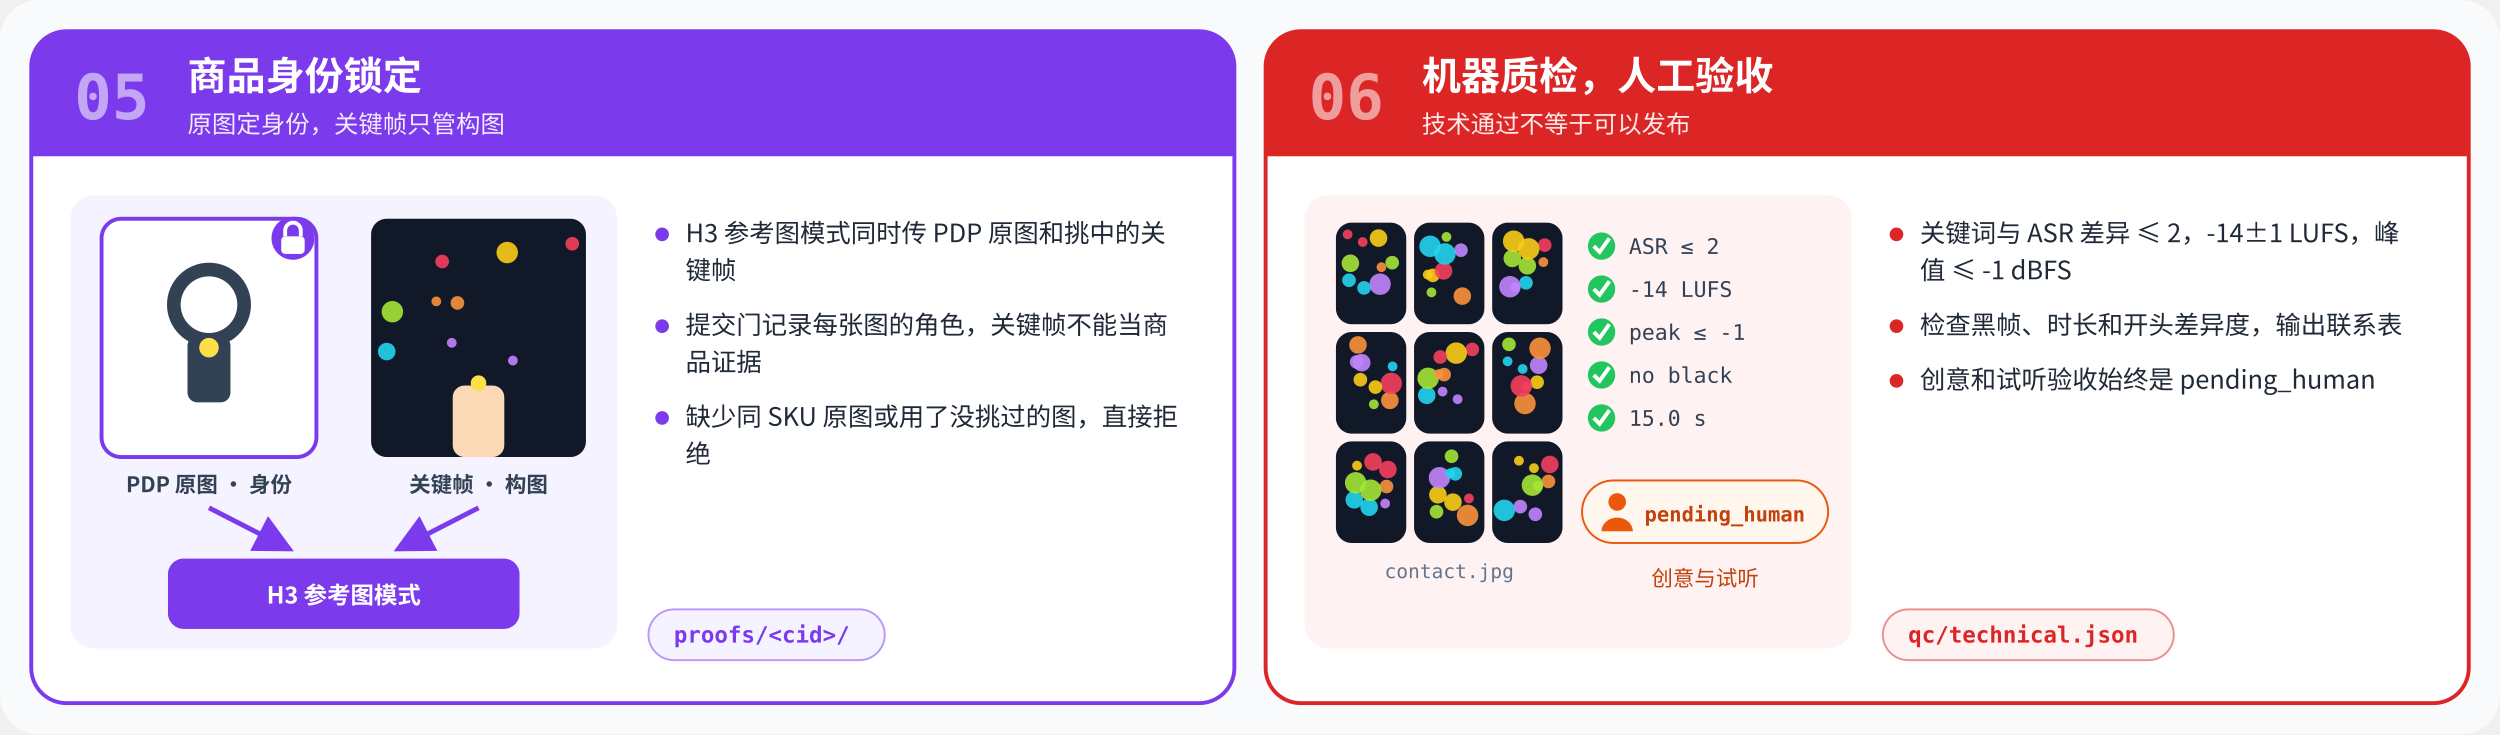
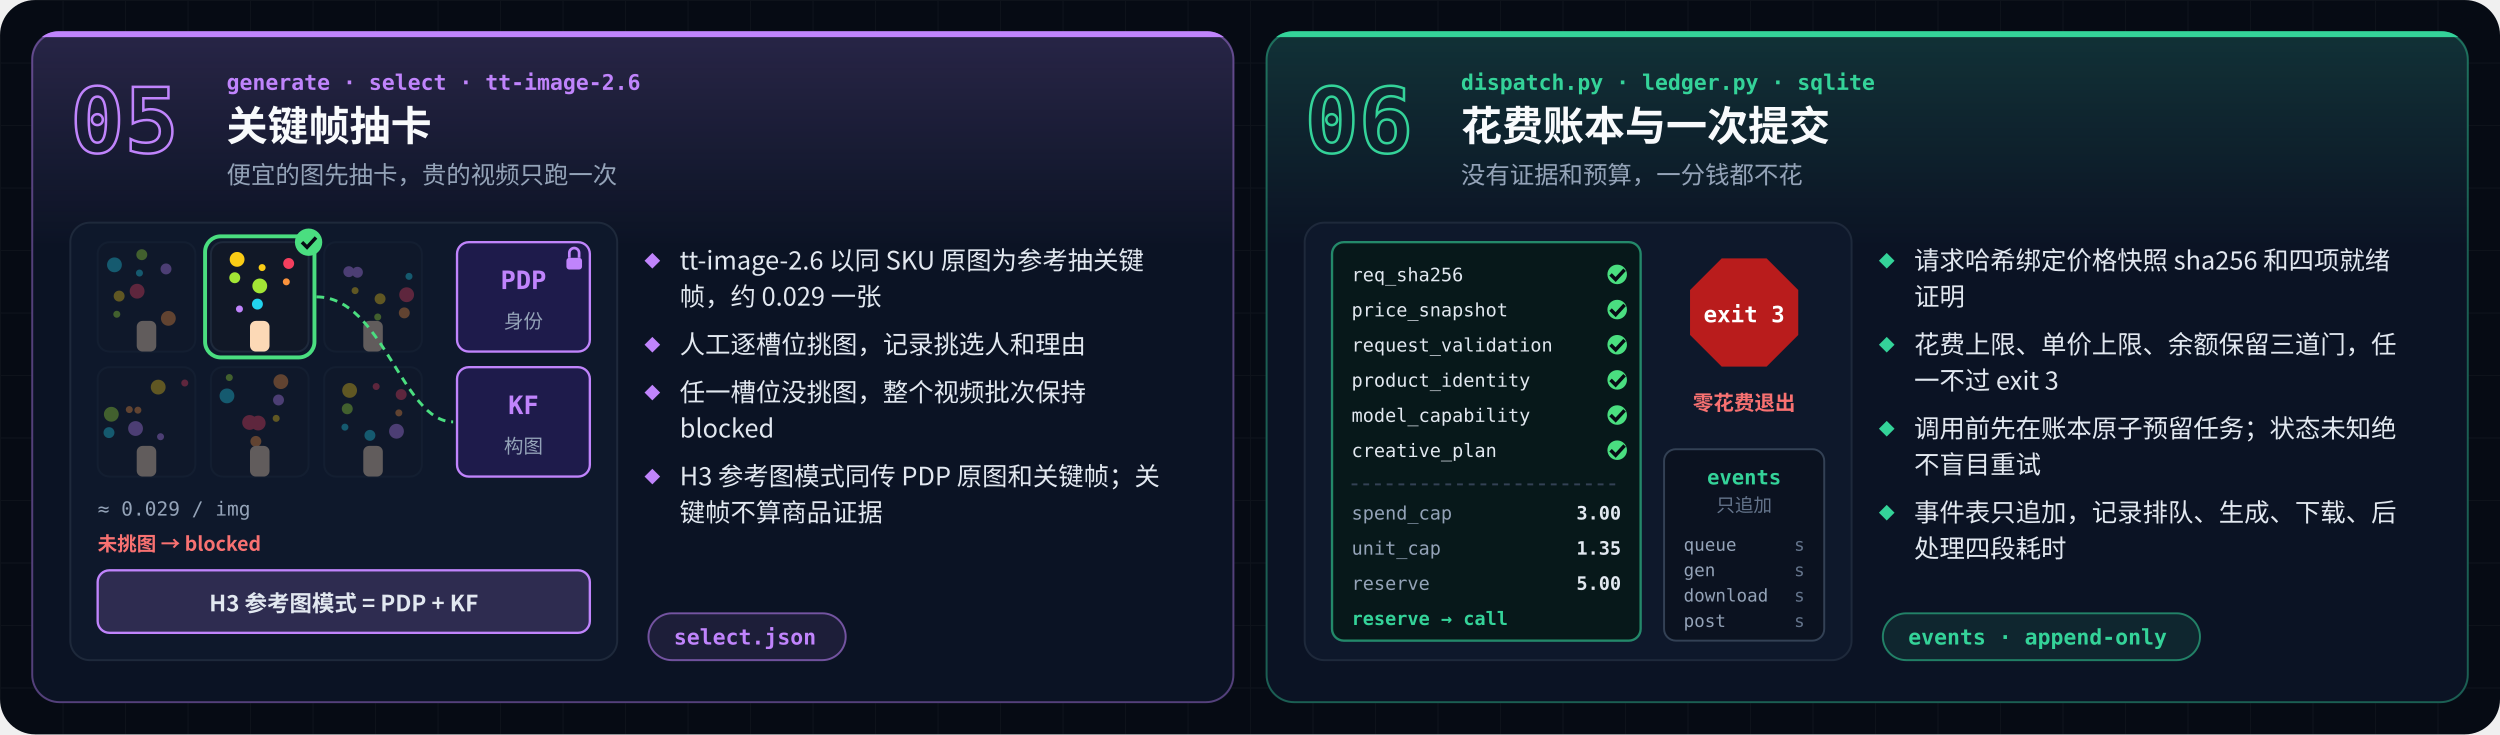
- <svg xmlns="http://www.w3.org/2000/svg" width="1280" height="376" viewBox="0 0 1280 376" role="img" aria-label="亮点 05–06：商品身份锁定、机器质检与人工验收">
+ <svg xmlns="http://www.w3.org/2000/svg" width="1280" height="376" viewBox="0 0 1280 376" role="img" aria-label="亮点 05–06：关键帧抽卡、花费账本与一次提交">
  <defs>
-     <marker id="ar-2563eb" markerWidth="8" markerHeight="8" refX="6" refY="4" orient="auto">
-       <path d="M0 0 L8 4 L0 8 Z" fill="#2563eb" />
-     </marker>
-     <marker id="ar-d97706" markerWidth="8" markerHeight="8" refX="6" refY="4" orient="auto">
-       <path d="M0 0 L8 4 L0 8 Z" fill="#d97706" />
-     </marker>
-     <marker id="ar-db2777" markerWidth="8" markerHeight="8" refX="6" refY="4" orient="auto">
-       <path d="M0 0 L8 4 L0 8 Z" fill="#db2777" />
-     </marker>
-     <marker id="ar-059669" markerWidth="8" markerHeight="8" refX="6" refY="4" orient="auto">
-       <path d="M0 0 L8 4 L0 8 Z" fill="#059669" />
-     </marker>
-     <marker id="ar-7c3aed" markerWidth="8" markerHeight="8" refX="6" refY="4" orient="auto">
-       <path d="M0 0 L8 4 L0 8 Z" fill="#7c3aed" />
-     </marker>
-     <marker id="ar-dc2626" markerWidth="8" markerHeight="8" refX="6" refY="4" orient="auto">
-       <path d="M0 0 L8 4 L0 8 Z" fill="#dc2626" />
-     </marker>
+     <pattern id="grid" width="32" height="32" patternUnits="userSpaceOnUse">
+       <path d="M32 0H0V32" fill="none" stroke="#fff" stroke-opacity=".035" />
+     </pattern>
+     <linearGradient id="gl1" x1="0" y1="0" x2="0" y2="1">
+       <stop offset="0" stop-color="#22d3ee" stop-opacity=".16" />
+       <stop offset="1" stop-color="#22d3ee" stop-opacity="0" />
+     </linearGradient>
+     <linearGradient id="gl2" x1="0" y1="0" x2="0" y2="1">
+       <stop offset="0" stop-color="#f472b6" stop-opacity=".16" />
+       <stop offset="1" stop-color="#f472b6" stop-opacity="0" />
+     </linearGradient>
+     <linearGradient id="gl3" x1="0" y1="0" x2="0" y2="1">
+       <stop offset="0" stop-color="#fbbf24" stop-opacity=".16" />
+       <stop offset="1" stop-color="#fbbf24" stop-opacity="0" />
+     </linearGradient>
+     <linearGradient id="gl4" x1="0" y1="0" x2="0" y2="1">
+       <stop offset="0" stop-color="#a3e635" stop-opacity=".16" />
+       <stop offset="1" stop-color="#a3e635" stop-opacity="0" />
+     </linearGradient>
+     <linearGradient id="gl5" x1="0" y1="0" x2="0" y2="1">
+       <stop offset="0" stop-color="#c084fc" stop-opacity=".16" />
+       <stop offset="1" stop-color="#c084fc" stop-opacity="0" />
+     </linearGradient>
+     <linearGradient id="gl6" x1="0" y1="0" x2="0" y2="1">
+       <stop offset="0" stop-color="#34d399" stop-opacity=".16" />
+       <stop offset="1" stop-color="#34d399" stop-opacity="0" />
+     </linearGradient>
+     <linearGradient id="gl7" x1="0" y1="0" x2="0" y2="1">
+       <stop offset="0" stop-color="#fb923c" stop-opacity=".16" />
+       <stop offset="1" stop-color="#fb923c" stop-opacity="0" />
+     </linearGradient>
+     <linearGradient id="gl8" x1="0" y1="0" x2="0" y2="1">
+       <stop offset="0" stop-color="#38bdf8" stop-opacity=".16" />
+       <stop offset="1" stop-color="#38bdf8" stop-opacity="0" />
+     </linearGradient>
  </defs>
-   <rect width="1280" height="376" rx="20" fill="#f8fafc" />
+   <rect width="1280" height="376" rx="18" fill="#060b14" />
+   <rect width="1280" height="376" rx="18" fill="url(#grid)" />
  <g transform="translate(16 16)">
-     <rect width="616" height="344" rx="18" fill="#fff" stroke="#7c3aed" stroke-width="2" />
-     <clipPath id="hc5">
-       <path d="M18 0H598A18 18 0 0 1 616 18V64H0V18A18 18 0 0 1 18 0Z" />
+     <clipPath id="cl5">
+       <rect width="616" height="344" rx="14" />
    </clipPath>
-     <g clip-path="url(#hc5)">
-       <rect width="616" height="64" fill="#7c3aed" />
-     </g>
-     <text x="22" y="45" font-size="32" fill="#fff" font-family="SF Mono,Menlo,Consolas,monospace" font-weight="800" opacity=".55">05</text>
-     <text x="80" y="30" font-size="20" fill="#fff" font-family="PingFang SC,Hiragino Sans GB,Microsoft YaHei,Noto Sans CJK SC,Helvetica Neue,Arial,sans-serif" font-weight="700">商品身份锁定</text>
-     <text x="80" y="52" font-size="12.5" fill="#fff" font-family="PingFang SC,Hiragino Sans GB,Microsoft YaHei,Noto Sans CJK SC,Helvetica Neue,Arial,sans-serif" opacity=".9">原图定身份，关键帧只管构图</text>
-     <g transform="translate(20 84)">
-       <rect width="280" height="232" rx="12" fill="#f5f3ff" />
-       <rect x="16" y="12" width="110" height="122" rx="10" fill="#fff" stroke="#7c3aed" stroke-width="2" />
-       <circle cx="71" cy="56" r="18" fill="none" stroke="#334155" stroke-width="7" />
-       <rect x="60" y="72" width="22" height="34" rx="5" fill="#334155" />
-       <circle cx="71" cy="78" r="5" fill="#fde047" />
-       <circle cx="114" cy="22" r="11" fill="#7c3aed" />
-       <rect x="108" y="21" width="12" height="9" rx="2" fill="#fff" />
-       <path d="M110 21 V18 A4 4 0 0 1 118 18 V21" stroke="#fff" stroke-width="2" fill="none" />
-       <text x="71" y="152" font-size="11" fill="#334155" font-family="PingFang SC,Hiragino Sans GB,Microsoft YaHei,Noto Sans CJK SC,Helvetica Neue,Arial,sans-serif" font-weight="700" text-anchor="middle">PDP 原图 · 身份</text>
-       <rect x="154" y="12" width="110" height="122" rx="8" fill="#111827" />
-       <circle cx="195.3" cy="75.5" r="2.5" fill="#c084fc" opacity=".9" />
-       <circle cx="198.2" cy="55.1" r="3.5" fill="#fb923c" opacity=".9" />
-       <circle cx="257.0" cy="24.8" r="3.5" fill="#f43f5e" opacity=".9" />
-       <circle cx="162.0" cy="80.0" r="4.5" fill="#22d3ee" opacity=".9" />
-       <circle cx="164.9" cy="59.6" r="5.5" fill="#a3e635" opacity=".9" />
-       <circle cx="223.7" cy="29.3" r="5.5" fill="#facc15" opacity=".9" />
-       <circle cx="226.6" cy="84.6" r="2.5" fill="#c084fc" opacity=".9" />
-       <circle cx="187.4" cy="54.3" r="2.5" fill="#fb923c" opacity=".9" />
-       <circle cx="190.4" cy="33.9" r="3.5" fill="#f43f5e" opacity=".9" />
-       <rect x="195.8" y="97.4" width="26.4" height="36.6" rx="6" fill="#fcd9b6" />
-       <circle cx="209.0" cy="96.18" r="4" fill="#fde047" />
-       <text x="209" y="152" font-size="11" fill="#334155" font-family="PingFang SC,Hiragino Sans GB,Microsoft YaHei,Noto Sans CJK SC,Helvetica Neue,Arial,sans-serif" font-weight="700" text-anchor="middle">关键帧 · 构图</text>
-       <line x1="71" y1="160" x2="110" y2="180" stroke="#7c3aed" stroke-width="2.5" marker-end="url(#ar-7c3aed)" />
-       <line x1="209" y1="160" x2="170" y2="180" stroke="#7c3aed" stroke-width="2.5" marker-end="url(#ar-7c3aed)" />
-       <rect x="50" y="186" width="180" height="36" rx="8" fill="#7c3aed" />
-       <text x="140" y="209" font-size="12" fill="#fff" font-family="PingFang SC,Hiragino Sans GB,Microsoft YaHei,Noto Sans CJK SC,Helvetica Neue,Arial,sans-serif" font-weight="700" text-anchor="middle">H3 参考图模式</text>
-     </g>
-     <circle cx="323" cy="104.0" r="3.5" fill="#7c3aed" />
-     <text x="335" y="108" font-size="13" fill="#1f2937" font-family="PingFang SC,Hiragino Sans GB,Microsoft YaHei,Noto Sans CJK SC,Helvetica Neue,Arial,sans-serif">H3 参考图模式同时传 PDP 原图和挑中的关</text>
-     <text x="335" y="127" font-size="13" fill="#1f2937" font-family="PingFang SC,Hiragino Sans GB,Microsoft YaHei,Noto Sans CJK SC,Helvetica Neue,Arial,sans-serif">键帧</text>
-     <circle cx="323" cy="151.0" r="3.5" fill="#7c3aed" />
-     <text x="335" y="155" font-size="13" fill="#1f2937" font-family="PingFang SC,Hiragino Sans GB,Microsoft YaHei,Noto Sans CJK SC,Helvetica Neue,Arial,sans-serif">提交门记录每张图的角色，关键帧不能当商</text>
-     <text x="335" y="174" font-size="13" fill="#1f2937" font-family="PingFang SC,Hiragino Sans GB,Microsoft YaHei,Noto Sans CJK SC,Helvetica Neue,Arial,sans-serif">品证据</text>
-     <circle cx="323" cy="198.0" r="3.5" fill="#7c3aed" />
-     <text x="335" y="202" font-size="13" fill="#1f2937" font-family="PingFang SC,Hiragino Sans GB,Microsoft YaHei,Noto Sans CJK SC,Helvetica Neue,Arial,sans-serif">缺少同 SKU 原图或用了没挑过的图，直接拒</text>
-     <text x="335" y="221" font-size="13" fill="#1f2937" font-family="PingFang SC,Hiragino Sans GB,Microsoft YaHei,Noto Sans CJK SC,Helvetica Neue,Arial,sans-serif">绝</text>
-     <rect x="316" y="296" width="121" height="26" rx="13" fill="#f5f3ff" stroke="#7c3aed" stroke-opacity=".5" />
-     <text x="329" y="313" font-size="11.5" fill="#7c3aed" font-family="SF Mono,Menlo,Consolas,monospace" font-weight="700">proofs/&lt;cid&gt;/</text>
+     <rect width="616" height="344" rx="14" fill="#0b1324" />
+     <g clip-path="url(#cl5)">
+       <rect width="616" height="110" fill="url(#gl5)" />
+       <rect width="616" height="3" fill="#c084fc" />
+     </g>
+     <rect x=".5" y=".5" width="615" height="343" rx="14" fill="none" stroke="#c084fc" stroke-opacity=".4" />
+     <text x="20" y="62" font-size="46" fill="none" font-family="SF Mono,Menlo,Consolas,monospace" font-weight="800" stroke="#c084fc" stroke-width="1.3">05</text>
+     <text x="100" y="30" font-size="11" fill="#c084fc" font-family="SF Mono,Menlo,Consolas,monospace" font-weight="700">generate · select · tt-image-2.6</text>
+     <text x="100" y="56" font-size="21" fill="#f8fafc" font-family="PingFang SC,Hiragino Sans GB,Microsoft YaHei,Noto Sans CJK SC,Helvetica Neue,Arial,sans-serif" font-weight="700">关键帧抽卡</text>
+     <text x="100" y="78" font-size="12.5" fill="#94a3b8" font-family="PingFang SC,Hiragino Sans GB,Microsoft YaHei,Noto Sans CJK SC,Helvetica Neue,Arial,sans-serif">便宜的图先抽卡，贵的视频只跑一次</text>
+     <g transform="translate(20 98)">
+       <rect width="280" height="224" rx="10" fill="#0e182b" stroke="#1e293b" />
+       <g opacity="0.35">
+         <rect x="14.0" y="10.0" width="50.0" height="56.0" rx="6" fill="#111827" stroke="#1e293b" stroke-width="1" />
+         <circle cx="22.6" cy="21.6" r="3.8" fill="#22d3ee" />
+         <circle cx="23.8" cy="46.9" r="1.8" fill="#a3e635" />
+         <circle cx="25.0" cy="37.6" r="2.8" fill="#facc15" />
+         <circle cx="49.0" cy="23.7" r="2.8" fill="#c084fc" />
+         <circle cx="50.2" cy="49.0" r="3.8" fill="#fb923c" />
+         <circle cx="34.2" cy="35.1" r="3.8" fill="#f43f5e" />
+         <circle cx="35.4" cy="25.8" r="1.8" fill="#22d3ee" />
+         <circle cx="36.6" cy="16.4" r="2.8" fill="#a3e635" />
+         <rect x="34.0" y="50.3" width="10.0" height="15.7" rx="3" fill="#fcd9b6" />
+       </g>
+       <g>
+         <rect x="72.0" y="10.0" width="50.0" height="56.0" rx="6" fill="#111827" stroke="#1e293b" stroke-width="1" />
+         <circle cx="84.2" cy="28.2" r="2.8" fill="#a3e635" />
+         <circle cx="85.4" cy="18.8" r="3.8" fill="#facc15" />
+         <circle cx="86.6" cy="44.2" r="1.8" fill="#c084fc" />
+         <circle cx="110.6" cy="30.3" r="1.8" fill="#fb923c" />
+         <circle cx="111.8" cy="20.9" r="2.8" fill="#f43f5e" />
+         <circle cx="95.8" cy="41.7" r="2.8" fill="#22d3ee" />
+         <circle cx="97.0" cy="32.4" r="3.8" fill="#a3e635" />
+         <circle cx="98.2" cy="23.0" r="1.8" fill="#facc15" />
+         <rect x="92.0" y="50.3" width="10.0" height="15.7" rx="3" fill="#fcd9b6" />
+       </g>
+       <rect x="69.0" y="7.0" width="56.0" height="62.0" rx="8" fill="none" stroke="#4ade80" stroke-width="2" />
+       <circle cx="122" cy="10" r="7" fill="#4ade80" />
+       <path d="M118.6 10 l2.6 2.6 l4.6 -5" stroke="#060b14" stroke-width="1.8" fill="none" />
+       <g opacity="0.35">
+         <rect x="130.0" y="10.0" width="50.0" height="56.0" rx="6" fill="#111827" stroke="#1e293b" stroke-width="1" />
+         <circle cx="145.8" cy="34.8" r="1.8" fill="#facc15" />
+         <circle cx="147.0" cy="25.4" r="2.8" fill="#c084fc" />
+         <circle cx="171.0" cy="46.2" r="2.8" fill="#fb923c" />
+         <circle cx="172.2" cy="36.9" r="3.8" fill="#f43f5e" />
+         <circle cx="173.4" cy="27.5" r="1.8" fill="#22d3ee" />
+         <circle cx="157.4" cy="48.3" r="1.8" fill="#a3e635" />
+         <circle cx="158.6" cy="39.0" r="2.8" fill="#facc15" />
+         <circle cx="142.6" cy="25.1" r="2.8" fill="#c084fc" />
+         <rect x="150.0" y="50.3" width="10.0" height="15.7" rx="3" fill="#fcd9b6" />
+       </g>
+       <g opacity="0.35">
+         <rect x="14.0" y="74.0" width="50.0" height="56.0" rx="6" fill="#111827" stroke="#1e293b" stroke-width="1" />
+         <circle cx="33.4" cy="105.4" r="3.8" fill="#c084fc" />
+         <circle cx="34.6" cy="96.0" r="1.8" fill="#fb923c" />
+         <circle cx="58.6" cy="82.1" r="1.8" fill="#f43f5e" />
+         <circle cx="19.8" cy="107.5" r="2.8" fill="#22d3ee" />
+         <circle cx="21.0" cy="98.1" r="3.8" fill="#a3e635" />
+         <circle cx="45.0" cy="84.2" r="3.8" fill="#facc15" />
+         <circle cx="46.2" cy="109.6" r="1.8" fill="#c084fc" />
+         <circle cx="30.2" cy="95.7" r="1.8" fill="#fb923c" />
+         <rect x="34.0" y="114.3" width="10.0" height="15.7" rx="3" fill="#fcd9b6" />
+       </g>
+       <g opacity="0.35">
+         <rect x="72.0" y="74.0" width="50.0" height="56.0" rx="6" fill="#111827" stroke="#1e293b" stroke-width="1" />
+         <circle cx="95.0" cy="112.0" r="2.8" fill="#fb923c" />
+         <circle cx="96.2" cy="102.6" r="3.8" fill="#f43f5e" />
+         <circle cx="80.2" cy="88.7" r="3.8" fill="#22d3ee" />
+         <circle cx="81.4" cy="79.3" r="1.8" fill="#a3e635" />
+         <circle cx="105.4" cy="100.2" r="1.8" fill="#facc15" />
+         <circle cx="106.6" cy="90.8" r="2.8" fill="#c084fc" />
+         <circle cx="107.8" cy="81.4" r="3.8" fill="#fb923c" />
+         <circle cx="91.8" cy="102.3" r="3.8" fill="#f43f5e" />
+         <rect x="92.0" y="114.3" width="10.0" height="15.7" rx="3" fill="#fcd9b6" />
+       </g>
+       <g opacity="0.35">
+         <rect x="130.0" y="74.0" width="50.0" height="56.0" rx="6" fill="#111827" stroke="#1e293b" stroke-width="1" />
+         <circle cx="156.6" cy="83.9" r="1.8" fill="#f43f5e" />
+         <circle cx="140.6" cy="104.7" r="1.8" fill="#22d3ee" />
+         <circle cx="141.8" cy="95.3" r="2.8" fill="#a3e635" />
+         <circle cx="143.0" cy="85.9" r="3.8" fill="#facc15" />
+         <circle cx="167.0" cy="106.8" r="3.8" fill="#c084fc" />
+         <circle cx="168.2" cy="97.4" r="1.8" fill="#fb923c" />
+         <circle cx="169.4" cy="88.0" r="2.8" fill="#f43f5e" />
+         <circle cx="153.4" cy="108.9" r="2.8" fill="#22d3ee" />
+         <rect x="150.0" y="114.3" width="10.0" height="15.7" rx="3" fill="#fcd9b6" />
+       </g>
+       <text x="14" y="150" font-size="10" fill="#94a3b8" font-family="SF Mono,Menlo,Consolas,monospace">≈ 0.029 / img</text>
+       <text x="14" y="168" font-size="10" fill="#f87171" font-family="PingFang SC,Hiragino Sans GB,Microsoft YaHei,Noto Sans CJK SC,Helvetica Neue,Arial,sans-serif" font-weight="700">未挑图 → blocked</text>
+       <rect x="198.0" y="10.0" width="68.0" height="56.0" rx="6" fill="#1e1b4b" stroke="#c084fc" stroke-width="1.2" />
+       <text x="232" y="34" font-size="13" fill="#c084fc" font-family="SF Mono,Menlo,Consolas,monospace" font-weight="800" text-anchor="middle">PDP</text>
+       <text x="232" y="54" font-size="10" fill="#94a3b8" font-family="PingFang SC,Hiragino Sans GB,Microsoft YaHei,Noto Sans CJK SC,Helvetica Neue,Arial,sans-serif" text-anchor="middle">身份</text>
+       <rect x="198.0" y="74.0" width="68.0" height="56.0" rx="6" fill="#1e1b4b" stroke="#c084fc" stroke-width="1.2" />
+       <text x="232" y="98" font-size="13" fill="#c084fc" font-family="SF Mono,Menlo,Consolas,monospace" font-weight="800" text-anchor="middle">KF</text>
+       <text x="232" y="118" font-size="10" fill="#94a3b8" font-family="PingFang SC,Hiragino Sans GB,Microsoft YaHei,Noto Sans CJK SC,Helvetica Neue,Arial,sans-serif" text-anchor="middle">构图</text>
+       <rect x="254.0" y="18.0" width="8" height="6" rx="1.5" fill="#c084fc" />
+       <path d="M255.5 18.0 v-2.5 a2.5 2.5 0 0 1 5 0 v2.5" stroke="#c084fc" stroke-width="1.4" fill="none" />
+       <path d="M126 38 C160 38 170 102 196 102" stroke="#4ade80" stroke-width="1.5" fill="none" stroke-dasharray="4 3" />
+       <rect x="14.0" y="178.0" width="252.0" height="32.0" rx="6" fill="#c084fc" opacity="0.18" />
+       <rect x="14.0" y="178.0" width="252.0" height="32.0" rx="6" fill="none" stroke="#c084fc" stroke-width="1.2" />
+       <text x="140" y="199" font-size="11.5" fill="#e2e8f0" font-family="PingFang SC,Hiragino Sans GB,Microsoft YaHei,Noto Sans CJK SC,Helvetica Neue,Arial,sans-serif" font-weight="700" text-anchor="middle">H3 参考图模式 = PDP + KF</text>
+     </g>
+     <path d="M318 113.5 l4 4 l-4 4 l-4 -4 z" fill="#c084fc" />
+     <text x="332" y="122" font-size="13" fill="#e2e8f0" font-family="PingFang SC,Hiragino Sans GB,Microsoft YaHei,Noto Sans CJK SC,Helvetica Neue,Arial,sans-serif">tt-image-2.6 以同 SKU 原图为参考抽关键</text>
+     <text x="332" y="140.5" font-size="13" fill="#e2e8f0" font-family="PingFang SC,Hiragino Sans GB,Microsoft YaHei,Noto Sans CJK SC,Helvetica Neue,Arial,sans-serif">帧，约 0.029 一张</text>
+     <path d="M318 156.5 l4 4 l-4 4 l-4 -4 z" fill="#c084fc" />
+     <text x="332" y="165.0" font-size="13" fill="#e2e8f0" font-family="PingFang SC,Hiragino Sans GB,Microsoft YaHei,Noto Sans CJK SC,Helvetica Neue,Arial,sans-serif">人工逐槽位挑图，记录挑选人和理由</text>
+     <path d="M318 181.0 l4 4 l-4 4 l-4 -4 z" fill="#c084fc" />
+     <text x="332" y="189.5" font-size="13" fill="#e2e8f0" font-family="PingFang SC,Hiragino Sans GB,Microsoft YaHei,Noto Sans CJK SC,Helvetica Neue,Arial,sans-serif">任一槽位没挑图，整个视频批次保持</text>
+     <text x="332" y="208.0" font-size="13" fill="#e2e8f0" font-family="PingFang SC,Hiragino Sans GB,Microsoft YaHei,Noto Sans CJK SC,Helvetica Neue,Arial,sans-serif">blocked</text>
+     <path d="M318 224.0 l4 4 l-4 4 l-4 -4 z" fill="#c084fc" />
+     <text x="332" y="232.5" font-size="13" fill="#e2e8f0" font-family="PingFang SC,Hiragino Sans GB,Microsoft YaHei,Noto Sans CJK SC,Helvetica Neue,Arial,sans-serif">H3 参考图模式同传 PDP 原图和关键帧；关</text>
+     <text x="332" y="251.0" font-size="13" fill="#e2e8f0" font-family="PingFang SC,Hiragino Sans GB,Microsoft YaHei,Noto Sans CJK SC,Helvetica Neue,Arial,sans-serif">键帧不算商品证据</text>
+     <rect x="316.0" y="298.0" width="101.0" height="24.0" rx="12" fill="#c084fc" opacity="0.1" />
+     <rect x="316.0" y="298.0" width="101.0" height="24.0" rx="12" fill="none" stroke="#c084fc" stroke-width="1" stroke-opacity="0.55" />
+     <text x="329" y="314" font-size="11" fill="#c084fc" font-family="SF Mono,Menlo,Consolas,monospace" font-weight="700">select.json</text>
  </g>
  <g transform="translate(648 16)">
-     <rect width="616" height="344" rx="18" fill="#fff" stroke="#dc2626" stroke-width="2" />
-     <clipPath id="hc6">
-       <path d="M18 0H598A18 18 0 0 1 616 18V64H0V18A18 18 0 0 1 18 0Z" />
+     <clipPath id="cl6">
+       <rect width="616" height="344" rx="14" />
    </clipPath>
-     <g clip-path="url(#hc6)">
-       <rect width="616" height="64" fill="#dc2626" />
-     </g>
-     <text x="22" y="45" font-size="32" fill="#fff" font-family="SF Mono,Menlo,Consolas,monospace" font-weight="800" opacity=".55">06</text>
-     <text x="80" y="30" font-size="20" fill="#fff" font-family="PingFang SC,Hiragino Sans GB,Microsoft YaHei,Noto Sans CJK SC,Helvetica Neue,Arial,sans-serif" font-weight="700">机器质检，人工验收</text>
-     <text x="80" y="52" font-size="12.5" fill="#fff" font-family="PingFang SC,Hiragino Sans GB,Microsoft YaHei,Noto Sans CJK SC,Helvetica Neue,Arial,sans-serif" opacity=".9">技术通过不等于可以发布</text>
-     <g transform="translate(20 84)">
-       <rect width="280" height="232" rx="12" fill="#fef2f2" />
-       <rect x="16" y="14" width="36" height="52" rx="8" fill="#111827" />
-       <circle cx="22.0" cy="20.0" r="2.5" fill="#f43f5e" opacity=".9" />
-       <circle cx="22.7" cy="43.5" r="3.5" fill="#22d3ee" opacity=".9" />
-       <circle cx="23.4" cy="34.8" r="4.5" fill="#a3e635" opacity=".9" />
-       <circle cx="37.8" cy="21.9" r="4.5" fill="#facc15" opacity=".9" />
-       <circle cx="38.6" cy="45.5" r="5.5" fill="#c084fc" opacity=".9" />
-       <circle cx="39.3" cy="36.8" r="2.5" fill="#fb923c" opacity=".9" />
-       <circle cx="29.7" cy="23.9" r="2.5" fill="#f43f5e" opacity=".9" />
-       <circle cx="30.4" cy="47.4" r="3.5" fill="#22d3ee" opacity=".9" />
-       <circle cx="44.8" cy="34.5" r="3.5" fill="#a3e635" opacity=".9" />
-       <rect x="56" y="14" width="36" height="52" rx="8" fill="#111827" />
-       <circle cx="64.2" cy="26.1" r="5.5" fill="#22d3ee" opacity=".9" />
-       <circle cx="64.9" cy="49.7" r="2.5" fill="#a3e635" opacity=".9" />
-       <circle cx="65.6" cy="41.0" r="3.5" fill="#facc15" opacity=".9" />
-       <circle cx="80.0" cy="28.1" r="3.5" fill="#c084fc" opacity=".9" />
-       <circle cx="80.7" cy="51.6" r="4.5" fill="#fb923c" opacity=".9" />
-       <circle cx="71.1" cy="38.7" r="4.5" fill="#f43f5e" opacity=".9" />
-       <circle cx="71.8" cy="30.0" r="5.5" fill="#22d3ee" opacity=".9" />
-       <circle cx="72.6" cy="21.3" r="2.5" fill="#a3e635" opacity=".9" />
-       <circle cx="63.0" cy="40.6" r="2.5" fill="#facc15" opacity=".9" />
-       <rect x="96" y="14" width="36" height="52" rx="8" fill="#111827" />
-       <circle cx="106.3" cy="32.3" r="4.5" fill="#a3e635" opacity=".9" />
-       <circle cx="107.0" cy="23.5" r="5.5" fill="#facc15" opacity=".9" />
-       <circle cx="107.8" cy="47.1" r="2.5" fill="#c084fc" opacity=".9" />
-       <circle cx="122.2" cy="34.2" r="2.5" fill="#fb923c" opacity=".9" />
-       <circle cx="122.9" cy="25.5" r="3.5" fill="#f43f5e" opacity=".9" />
-       <circle cx="113.3" cy="44.8" r="3.5" fill="#22d3ee" opacity=".9" />
-       <circle cx="114.0" cy="36.1" r="4.5" fill="#a3e635" opacity=".9" />
-       <circle cx="114.7" cy="27.4" r="5.5" fill="#facc15" opacity=".9" />
-       <circle cx="105.1" cy="46.8" r="5.5" fill="#c084fc" opacity=".9" />
-       <rect x="16" y="70" width="36" height="52" rx="8" fill="#111827" />
-       <circle cx="28.5" cy="94.4" r="3.5" fill="#facc15" opacity=".9" />
-       <circle cx="29.2" cy="85.7" r="4.5" fill="#c084fc" opacity=".9" />
-       <circle cx="43.6" cy="105.0" r="4.5" fill="#fb923c" opacity=".9" />
-       <circle cx="44.3" cy="96.3" r="5.5" fill="#f43f5e" opacity=".9" />
-       <circle cx="45.0" cy="87.6" r="2.5" fill="#22d3ee" opacity=".9" />
-       <circle cx="35.4" cy="107.0" r="2.5" fill="#a3e635" opacity=".9" />
-       <circle cx="36.2" cy="98.2" r="3.5" fill="#facc15" opacity=".9" />
-       <circle cx="26.6" cy="85.3" r="3.5" fill="#c084fc" opacity=".9" />
-       <circle cx="27.3" cy="76.6" r="4.5" fill="#fb923c" opacity=".9" />
-       <rect x="56" y="70" width="36" height="52" rx="8" fill="#111827" />
-       <circle cx="70.6" cy="100.5" r="2.5" fill="#c084fc" opacity=".9" />
-       <circle cx="71.4" cy="91.8" r="3.5" fill="#fb923c" opacity=".9" />
-       <circle cx="85.8" cy="78.9" r="3.5" fill="#f43f5e" opacity=".9" />
-       <circle cx="62.5" cy="102.4" r="4.5" fill="#22d3ee" opacity=".9" />
-       <circle cx="63.2" cy="93.7" r="5.5" fill="#a3e635" opacity=".9" />
-       <circle cx="77.6" cy="80.8" r="5.5" fill="#facc15" opacity=".9" />
-       <circle cx="78.3" cy="104.4" r="2.5" fill="#c084fc" opacity=".9" />
-       <circle cx="68.7" cy="91.5" r="2.5" fill="#fb923c" opacity=".9" />
-       <circle cx="69.4" cy="82.8" r="3.5" fill="#f43f5e" opacity=".9" />
-       <rect x="96" y="70" width="36" height="52" rx="8" fill="#111827" />
-       <circle cx="112.8" cy="106.6" r="5.5" fill="#fb923c" opacity=".9" />
-       <circle cx="113.5" cy="97.9" r="2.5" fill="#f43f5e" opacity=".9" />
-       <circle cx="103.9" cy="85.0" r="2.5" fill="#22d3ee" opacity=".9" />
-       <circle cx="104.6" cy="76.3" r="3.5" fill="#a3e635" opacity=".9" />
-       <circle cx="119.0" cy="95.7" r="3.5" fill="#facc15" opacity=".9" />
-       <circle cx="119.8" cy="87.0" r="4.5" fill="#c084fc" opacity=".9" />
-       <circle cx="120.5" cy="78.3" r="5.5" fill="#fb923c" opacity=".9" />
-       <circle cx="110.9" cy="97.6" r="5.5" fill="#f43f5e" opacity=".9" />
-       <circle cx="111.6" cy="88.9" r="2.5" fill="#22d3ee" opacity=".9" />
-       <rect x="16" y="126" width="36" height="52" rx="8" fill="#111827" />
-       <circle cx="35.0" cy="136.5" r="4.5" fill="#f43f5e" opacity=".9" />
-       <circle cx="25.4" cy="155.9" r="4.5" fill="#22d3ee" opacity=".9" />
-       <circle cx="26.1" cy="147.2" r="5.5" fill="#a3e635" opacity=".9" />
-       <circle cx="26.8" cy="138.4" r="2.5" fill="#facc15" opacity=".9" />
-       <circle cx="41.2" cy="157.8" r="2.5" fill="#c084fc" opacity=".9" />
-       <circle cx="41.9" cy="149.1" r="3.5" fill="#fb923c" opacity=".9" />
-       <circle cx="42.6" cy="140.4" r="4.5" fill="#f43f5e" opacity=".9" />
-       <circle cx="33.0" cy="159.7" r="4.5" fill="#22d3ee" opacity=".9" />
-       <circle cx="33.8" cy="151.0" r="5.5" fill="#a3e635" opacity=".9" />
-       <rect x="56" y="126" width="36" height="52" rx="8" fill="#111827" />
-       <circle cx="77.1" cy="142.6" r="3.5" fill="#22d3ee" opacity=".9" />
-       <circle cx="67.5" cy="162.0" r="3.5" fill="#a3e635" opacity=".9" />
-       <circle cx="68.2" cy="153.3" r="4.5" fill="#facc15" opacity=".9" />
-       <circle cx="69.0" cy="144.6" r="5.5" fill="#c084fc" opacity=".9" />
-       <circle cx="83.4" cy="163.9" r="5.5" fill="#fb923c" opacity=".9" />
-       <circle cx="84.1" cy="155.2" r="2.5" fill="#f43f5e" opacity=".9" />
-       <circle cx="74.5" cy="142.3" r="2.5" fill="#22d3ee" opacity=".9" />
-       <circle cx="75.2" cy="133.6" r="3.5" fill="#a3e635" opacity=".9" />
-       <circle cx="75.9" cy="157.1" r="4.5" fill="#facc15" opacity=".9" />
-       <rect x="96" y="126" width="36" height="52" rx="8" fill="#111827" />
-       <circle cx="119.3" cy="148.8" r="2.5" fill="#a3e635" opacity=".9" />
-       <circle cx="109.7" cy="135.9" r="2.5" fill="#facc15" opacity=".9" />
-       <circle cx="110.4" cy="159.4" r="3.5" fill="#c084fc" opacity=".9" />
-       <circle cx="124.8" cy="146.5" r="3.5" fill="#fb923c" opacity=".9" />
-       <circle cx="125.5" cy="137.8" r="4.5" fill="#f43f5e" opacity=".9" />
-       <circle cx="102.2" cy="161.3" r="5.5" fill="#22d3ee" opacity=".9" />
-       <circle cx="116.6" cy="148.4" r="5.5" fill="#a3e635" opacity=".9" />
-       <circle cx="117.4" cy="139.7" r="2.5" fill="#facc15" opacity=".9" />
-       <circle cx="118.1" cy="163.3" r="3.5" fill="#c084fc" opacity=".9" />
-       <text x="74" y="196" font-size="10" fill="#64748b" font-family="SF Mono,Menlo,Consolas,monospace" text-anchor="middle">contact.jpg</text>
-       <circle cx="152" cy="26" r="7" fill="#22c55e" />
-       <path d="M148 26 L151 29 L156 22" stroke="#fff" stroke-width="2" fill="none" />
-       <text x="166" y="30" font-size="11" fill="#334155" font-family="SF Mono,Menlo,Consolas,monospace">ASR ≤ 2</text>
-       <circle cx="152" cy="48" r="7" fill="#22c55e" />
-       <path d="M148 48 L151 51 L156 44" stroke="#fff" stroke-width="2" fill="none" />
-       <text x="166" y="52" font-size="11" fill="#334155" font-family="SF Mono,Menlo,Consolas,monospace">-14 LUFS</text>
-       <circle cx="152" cy="70" r="7" fill="#22c55e" />
-       <path d="M148 70 L151 73 L156 66" stroke="#fff" stroke-width="2" fill="none" />
-       <text x="166" y="74" font-size="11" fill="#334155" font-family="SF Mono,Menlo,Consolas,monospace">peak ≤ -1</text>
-       <circle cx="152" cy="92" r="7" fill="#22c55e" />
-       <path d="M148 92 L151 95 L156 88" stroke="#fff" stroke-width="2" fill="none" />
-       <text x="166" y="96" font-size="11" fill="#334155" font-family="SF Mono,Menlo,Consolas,monospace">no black</text>
-       <circle cx="152" cy="114" r="7" fill="#22c55e" />
-       <path d="M148 114 L151 117 L156 110" stroke="#fff" stroke-width="2" fill="none" />
-       <text x="166" y="118" font-size="11" fill="#334155" font-family="SF Mono,Menlo,Consolas,monospace">15.0 s</text>
-       <rect x="142" y="146" width="126" height="32" rx="16" fill="#fff7ed" stroke="#ea580c" />
-       <circle cx="160" cy="157" r="4.5" fill="#ea580c" />
-       <path d="M152 172 A8 7 0 0 1 168 172 Z" fill="#ea580c" />
-       <text x="174" y="167" font-size="10.5" fill="#c2410c" font-family="SF Mono,Menlo,Consolas,monospace" font-weight="700">pending_human</text>
-       <text x="205" y="200" font-size="11" fill="#c2410c" font-family="PingFang SC,Hiragino Sans GB,Microsoft YaHei,Noto Sans CJK SC,Helvetica Neue,Arial,sans-serif" text-anchor="middle">创意与试听</text>
-     </g>
-     <circle cx="323" cy="104.0" r="3.5" fill="#dc2626" />
-     <text x="335" y="108" font-size="13" fill="#1f2937" font-family="PingFang SC,Hiragino Sans GB,Microsoft YaHei,Noto Sans CJK SC,Helvetica Neue,Arial,sans-serif">关键词与 ASR 差异 ≤ 2，-14±1 LUFS，峰</text>
-     <text x="335" y="127" font-size="13" fill="#1f2937" font-family="PingFang SC,Hiragino Sans GB,Microsoft YaHei,Noto Sans CJK SC,Helvetica Neue,Arial,sans-serif">值 ≤ -1 dBFS</text>
-     <circle cx="323" cy="151.0" r="3.5" fill="#dc2626" />
-     <text x="335" y="155" font-size="13" fill="#1f2937" font-family="PingFang SC,Hiragino Sans GB,Microsoft YaHei,Noto Sans CJK SC,Helvetica Neue,Arial,sans-serif">检查黑帧、时长和开头差异度，输出联系表</text>
-     <circle cx="323" cy="179.0" r="3.5" fill="#dc2626" />
-     <text x="335" y="183" font-size="13" fill="#1f2937" font-family="PingFang SC,Hiragino Sans GB,Microsoft YaHei,Noto Sans CJK SC,Helvetica Neue,Arial,sans-serif">创意和试听验收始终是 pending_human</text>
-     <rect x="316" y="296" width="149" height="26" rx="13" fill="#fef2f2" stroke="#dc2626" stroke-opacity=".5" />
-     <text x="329" y="313" font-size="11.5" fill="#dc2626" font-family="SF Mono,Menlo,Consolas,monospace" font-weight="700">qc/technical.json</text>
+     <rect width="616" height="344" rx="14" fill="#0b1324" />
+     <g clip-path="url(#cl6)">
+       <rect width="616" height="110" fill="url(#gl6)" />
+       <rect width="616" height="3" fill="#34d399" />
+     </g>
+     <rect x=".5" y=".5" width="615" height="343" rx="14" fill="none" stroke="#34d399" stroke-opacity=".4" />
+     <text x="20" y="62" font-size="46" fill="none" font-family="SF Mono,Menlo,Consolas,monospace" font-weight="800" stroke="#34d399" stroke-width="1.3">06</text>
+     <text x="100" y="30" font-size="11" fill="#34d399" font-family="SF Mono,Menlo,Consolas,monospace" font-weight="700">dispatch.py · ledger.py · sqlite</text>
+     <text x="100" y="56" font-size="21" fill="#f8fafc" font-family="PingFang SC,Hiragino Sans GB,Microsoft YaHei,Noto Sans CJK SC,Helvetica Neue,Arial,sans-serif" font-weight="700">花费账本与一次提交</text>
+     <text x="100" y="78" font-size="12.5" fill="#94a3b8" font-family="PingFang SC,Hiragino Sans GB,Microsoft YaHei,Noto Sans CJK SC,Helvetica Neue,Arial,sans-serif">没有证据和预算，一分钱都不花</text>
+     <g transform="translate(20 98)">
+       <rect width="280" height="224" rx="10" fill="#0e182b" stroke="#1e293b" />
+       <rect x="14.0" y="10.0" width="158.0" height="204.0" rx="6" fill="#07181a" stroke="#34d399" stroke-width="1.2" stroke-opacity="0.6" />
+       <text x="24" y="30" font-size="9.5" fill="#e2e8f0" font-family="SF Mono,Menlo,Consolas,monospace">req_sha256</text>
+       <circle cx="160" cy="26.5" r="5" fill="#4ade80" />
+       <path d="M156.6 26.5 l2.6 2.6 l4.6 -5" stroke="#060b14" stroke-width="1.8" fill="none" />
+       <text x="24" y="48" font-size="9.5" fill="#e2e8f0" font-family="SF Mono,Menlo,Consolas,monospace">price_snapshot</text>
+       <circle cx="160" cy="44.5" r="5" fill="#4ade80" />
+       <path d="M156.6 44.5 l2.6 2.6 l4.6 -5" stroke="#060b14" stroke-width="1.8" fill="none" />
+       <text x="24" y="66" font-size="9.5" fill="#e2e8f0" font-family="SF Mono,Menlo,Consolas,monospace">request_validation</text>
+       <circle cx="160" cy="62.5" r="5" fill="#4ade80" />
+       <path d="M156.6 62.5 l2.6 2.6 l4.6 -5" stroke="#060b14" stroke-width="1.8" fill="none" />
+       <text x="24" y="84" font-size="9.5" fill="#e2e8f0" font-family="SF Mono,Menlo,Consolas,monospace">product_identity</text>
+       <circle cx="160" cy="80.5" r="5" fill="#4ade80" />
+       <path d="M156.6 80.5 l2.6 2.6 l4.6 -5" stroke="#060b14" stroke-width="1.8" fill="none" />
+       <text x="24" y="102" font-size="9.5" fill="#e2e8f0" font-family="SF Mono,Menlo,Consolas,monospace">model_capability</text>
+       <circle cx="160" cy="98.5" r="5" fill="#4ade80" />
+       <path d="M156.6 98.5 l2.6 2.6 l4.6 -5" stroke="#060b14" stroke-width="1.8" fill="none" />
+       <text x="24" y="120" font-size="9.5" fill="#e2e8f0" font-family="SF Mono,Menlo,Consolas,monospace">creative_plan</text>
+       <circle cx="160" cy="116.5" r="5" fill="#4ade80" />
+       <path d="M156.6 116.5 l2.6 2.6 l4.6 -5" stroke="#060b14" stroke-width="1.8" fill="none" />
+       <line x1="24" y1="134" x2="162" y2="134" stroke="#334155" stroke-dasharray="3 3" />
+       <text x="24" y="152" font-size="9.5" fill="#94a3b8" font-family="SF Mono,Menlo,Consolas,monospace">spend_cap</text>
+       <text x="162" y="152" font-size="9.5" fill="#e2e8f0" font-family="SF Mono,Menlo,Consolas,monospace" font-weight="700" text-anchor="end">3.00</text>
+       <text x="24" y="170" font-size="9.5" fill="#94a3b8" font-family="SF Mono,Menlo,Consolas,monospace">unit_cap</text>
+       <text x="162" y="170" font-size="9.5" fill="#e2e8f0" font-family="SF Mono,Menlo,Consolas,monospace" font-weight="700" text-anchor="end">1.35</text>
+       <text x="24" y="188" font-size="9.5" fill="#94a3b8" font-family="SF Mono,Menlo,Consolas,monospace">reserve</text>
+       <text x="162" y="188" font-size="9.5" fill="#e2e8f0" font-family="SF Mono,Menlo,Consolas,monospace" font-weight="700" text-anchor="end">5.00</text>
+       <text x="24" y="206" font-size="9.5" fill="#34d399" font-family="SF Mono,Menlo,Consolas,monospace" font-weight="700">reserve → call</text>
+       <polygon points="252.7,57.5 236.5,73.7 213.5,73.7 197.3,57.5 197.3,34.5 213.5,18.3 236.5,18.3 252.7,34.5" fill="#b91c1c" />
+       <text x="225" y="51" font-size="11.5" fill="#fff" font-family="SF Mono,Menlo,Consolas,monospace" font-weight="800" text-anchor="middle">exit 3</text>
+       <text x="225" y="96" font-size="10.5" fill="#f87171" font-family="PingFang SC,Hiragino Sans GB,Microsoft YaHei,Noto Sans CJK SC,Helvetica Neue,Arial,sans-serif" font-weight="700" text-anchor="middle">零花费退出</text>
+       <rect x="184.0" y="116.0" width="82.0" height="98.0" rx="6" fill="#0b1220" stroke="#334155" stroke-width="1" />
+       <text x="225" y="134" font-size="10.5" fill="#34d399" font-family="SF Mono,Menlo,Consolas,monospace" font-weight="800" text-anchor="middle">events</text>
+       <text x="225" y="148" font-size="9.5" fill="#64748b" font-family="PingFang SC,Hiragino Sans GB,Microsoft YaHei,Noto Sans CJK SC,Helvetica Neue,Arial,sans-serif" text-anchor="middle">只追加</text>
+       <text x="194" y="168" font-size="9" fill="#94a3b8" font-family="SF Mono,Menlo,Consolas,monospace">queue</text>
+       <text x="256" y="168" font-size="9" fill="#64748b" font-family="SF Mono,Menlo,Consolas,monospace" text-anchor="end">s</text>
+       <text x="194" y="181" font-size="9" fill="#94a3b8" font-family="SF Mono,Menlo,Consolas,monospace">gen</text>
+       <text x="256" y="181" font-size="9" fill="#64748b" font-family="SF Mono,Menlo,Consolas,monospace" text-anchor="end">s</text>
+       <text x="194" y="194" font-size="9" fill="#94a3b8" font-family="SF Mono,Menlo,Consolas,monospace">download</text>
+       <text x="256" y="194" font-size="9" fill="#64748b" font-family="SF Mono,Menlo,Consolas,monospace" text-anchor="end">s</text>
+       <text x="194" y="207" font-size="9" fill="#94a3b8" font-family="SF Mono,Menlo,Consolas,monospace">post</text>
+       <text x="256" y="207" font-size="9" fill="#64748b" font-family="SF Mono,Menlo,Consolas,monospace" text-anchor="end">s</text>
+     </g>
+     <path d="M318 113.5 l4 4 l-4 4 l-4 -4 z" fill="#34d399" />
+     <text x="332" y="122" font-size="13" fill="#e2e8f0" font-family="PingFang SC,Hiragino Sans GB,Microsoft YaHei,Noto Sans CJK SC,Helvetica Neue,Arial,sans-serif">请求哈希绑定价格快照 sha256 和四项就绪</text>
+     <text x="332" y="140.5" font-size="13" fill="#e2e8f0" font-family="PingFang SC,Hiragino Sans GB,Microsoft YaHei,Noto Sans CJK SC,Helvetica Neue,Arial,sans-serif">证明</text>
+     <path d="M318 156.5 l4 4 l-4 4 l-4 -4 z" fill="#34d399" />
+     <text x="332" y="165.0" font-size="13" fill="#e2e8f0" font-family="PingFang SC,Hiragino Sans GB,Microsoft YaHei,Noto Sans CJK SC,Helvetica Neue,Arial,sans-serif">花费上限、单价上限、余额保留三道门，任</text>
+     <text x="332" y="183.5" font-size="13" fill="#e2e8f0" font-family="PingFang SC,Hiragino Sans GB,Microsoft YaHei,Noto Sans CJK SC,Helvetica Neue,Arial,sans-serif">一不过 exit 3</text>
+     <path d="M318 199.5 l4 4 l-4 4 l-4 -4 z" fill="#34d399" />
+     <text x="332" y="208.0" font-size="13" fill="#e2e8f0" font-family="PingFang SC,Hiragino Sans GB,Microsoft YaHei,Noto Sans CJK SC,Helvetica Neue,Arial,sans-serif">调用前先在账本原子预留任务；状态未知绝</text>
+     <text x="332" y="226.5" font-size="13" fill="#e2e8f0" font-family="PingFang SC,Hiragino Sans GB,Microsoft YaHei,Noto Sans CJK SC,Helvetica Neue,Arial,sans-serif">不盲目重试</text>
+     <path d="M318 242.5 l4 4 l-4 4 l-4 -4 z" fill="#34d399" />
+     <text x="332" y="251.0" font-size="13" fill="#e2e8f0" font-family="PingFang SC,Hiragino Sans GB,Microsoft YaHei,Noto Sans CJK SC,Helvetica Neue,Arial,sans-serif">事件表只追加，记录排队、生成、下载、后</text>
+     <text x="332" y="269.5" font-size="13" fill="#e2e8f0" font-family="PingFang SC,Hiragino Sans GB,Microsoft YaHei,Noto Sans CJK SC,Helvetica Neue,Arial,sans-serif">处理四段耗时</text>
+     <rect x="316.0" y="298.0" width="162.4" height="24.0" rx="12" fill="#34d399" opacity="0.1" />
+     <rect x="316.0" y="298.0" width="162.4" height="24.0" rx="12" fill="none" stroke="#34d399" stroke-width="1" stroke-opacity="0.55" />
+     <text x="329" y="314" font-size="11" fill="#34d399" font-family="SF Mono,Menlo,Consolas,monospace" font-weight="700">events · append-only</text>
  </g>
</svg>
